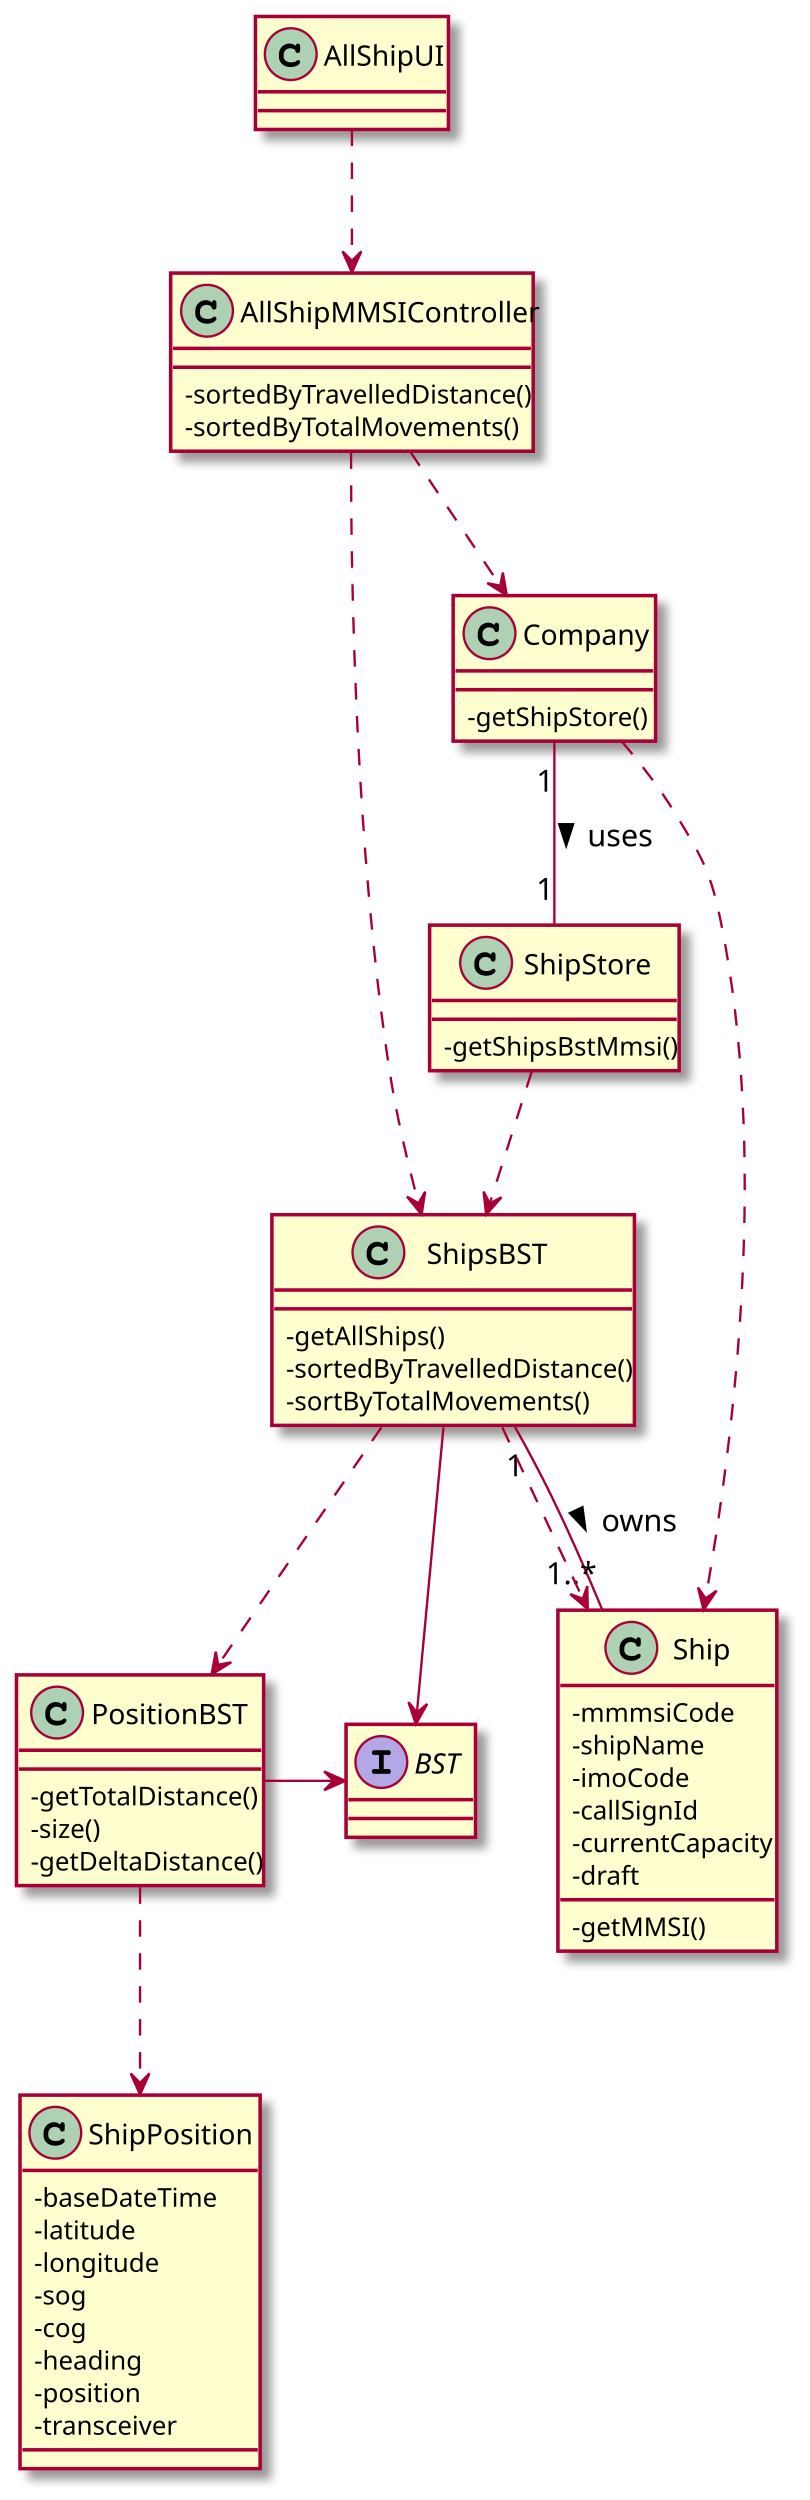
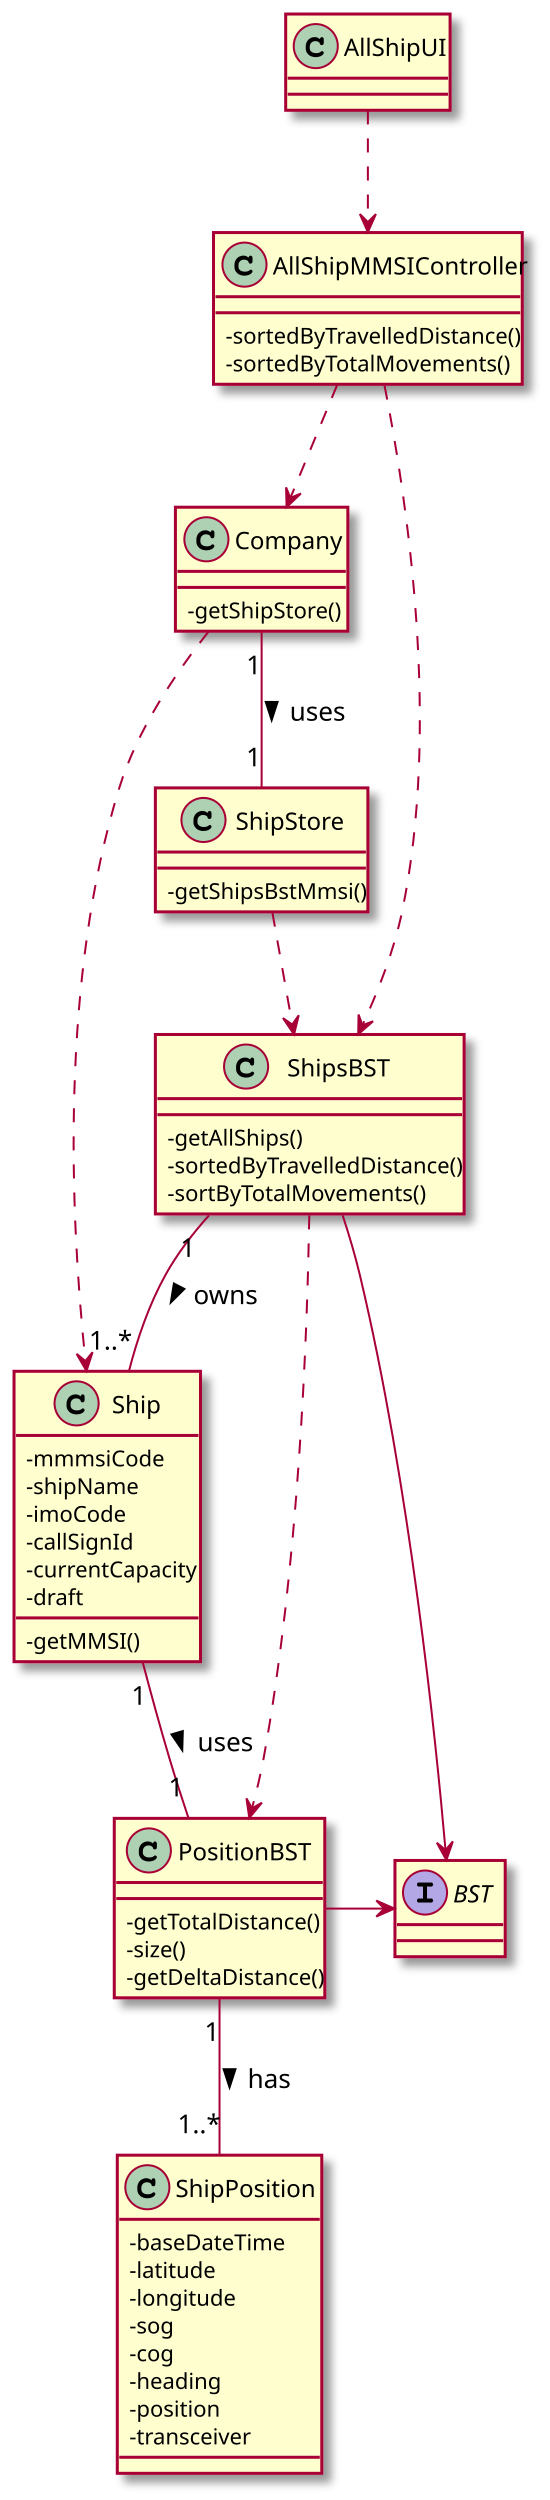
- <svg xmlns="http://www.w3.org/2000/svg" contentScriptType="application/ecmascript" contentStyleType="text/css" height="1062px" preserveAspectRatio="none" style="width:344px;height:1062px;background:#FFFFFF;" version="1.1" viewBox="0 0 344 1062" width="344px" zoomAndPan="magnify">
+ <svg xmlns="http://www.w3.org/2000/svg" contentScriptType="application/ecmascript" contentStyleType="text/css" height="1247px" preserveAspectRatio="none" style="width:274px;height:1247px;background:#FFFFFF;" version="1.1" viewBox="0 0 274 1247" width="274px" zoomAndPan="magnify">
  <defs>
-     <filter height="300%" id="f1pqbuvzy0k58c" width="300%" x="-1" y="-1">
+     <filter height="300%" id="fwmrggtgxy0h8" width="300%" x="-1" y="-1">
      <feGaussianBlur result="blurOut" stdDeviation="2.0" />
      <feColorMatrix in="blurOut" result="blurOut2" type="matrix" values="0 0 0 0 0 0 0 0 0 0 0 0 0 0 0 0 0 0 .4 0" />
      <feOffset dx="4.0" dy="4.0" in="blurOut2" result="blurOut3" />
      <feBlend in="SourceGraphic" in2="blurOut3" mode="normal" />
    </filter>
  </defs>
  <g>
-     <rect codeLine="5" fill="#FEFECE" filter="url(#f1pqbuvzy0k58c)" height="144.852" id="Ship" style="stroke:#A80036;stroke-width:1.5;" width="93" x="237" y="684" />
-     <ellipse cx="268.2" cy="700" fill="#ADD1B2" rx="11" ry="11" style="stroke:#A80036;stroke-width:1.0;" />
-     <path d="M270.2,696.5 Q270.403,696 270.637,695.75 Q270.872,695.5 271.137,695.5 Q271.606,695.5 271.903,695.781 Q272.2,696.062 272.2,696.719 L272.2,698.281 Q272.2,698.938 271.919,699.219 Q271.637,699.5 271.2,699.5 Q270.809,699.5 270.559,699.328 Q270.309,699.156 270.2,698.703 Q270.153,698.391 269.981,698.219 Q269.669,697.891 269.106,697.703 Q268.544,697.5 267.981,697.5 Q267.278,697.5 266.684,697.781 Q266.106,698.062 265.653,698.688 Q265.2,699.312 265.2,700.172 L265.2,701.094 Q265.2,702.125 266.044,702.812 Q266.887,703.5 268.387,703.5 Q269.278,703.5 269.903,703.297 Q270.262,703.188 270.669,702.828 Q270.934,702.625 271.075,702.562 Q271.216,702.5 271.387,702.5 Q271.716,702.5 271.95,702.766 Q272.2,703.016 272.2,703.375 Q272.2,703.719 271.856,704.125 Q271.356,704.719 270.559,705.047 Q269.512,705.5 268.231,705.5 Q266.731,705.5 265.528,704.906 Q264.559,704.438 263.872,703.422 Q263.2,702.406 263.2,701.203 L263.2,700.109 Q263.2,698.859 263.794,697.766 Q264.403,696.672 265.45,696.094 Q266.512,695.5 267.7,695.5 Q268.419,695.5 269.044,695.75 Q269.669,696 270.2,696.5 Z " fill="#000000" />
-     <text fill="#000000" font-family="sans-serif" font-size="12" lengthAdjust="spacing" textLength="25" x="285.8" y="704.91">Ship</text>
-     <line style="stroke:#A80036;stroke-width:1.5;" x1="238" x2="329" y1="716" y2="716" />
-     <text fill="#000000" font-family="sans-serif" font-size="11" lengthAdjust="spacing" textLength="61" x="243" y="731.419">-mmmsiCode</text>
-     <text fill="#000000" font-family="sans-serif" font-size="11" lengthAdjust="spacing" textLength="51" x="243" y="745.255">-shipName</text>
-     <text fill="#000000" font-family="sans-serif" font-size="11" lengthAdjust="spacing" textLength="45" x="243" y="759.091">-imoCode</text>
-     <text fill="#000000" font-family="sans-serif" font-size="11" lengthAdjust="spacing" textLength="49" x="243" y="772.927">-callSignId</text>
-     <text fill="#000000" font-family="sans-serif" font-size="11" lengthAdjust="spacing" textLength="81" x="243" y="786.763">-currentCapacity</text>
-     <text fill="#000000" font-family="sans-serif" font-size="11" lengthAdjust="spacing" textLength="27" x="243" y="800.599">-draft</text>
-     <line style="stroke:#A80036;stroke-width:1.5;" x1="238" x2="329" y1="807.016" y2="807.016" />
-     <text fill="#000000" font-family="sans-serif" font-size="11" lengthAdjust="spacing" textLength="52" x="243" y="822.435">-getMMSI()</text>
-     <rect codeLine="16" fill="#FEFECE" filter="url(#f1pqbuvzy0k58c)" height="158.688" id="ShipPosition" style="stroke:#A80036;stroke-width:1.5;" width="102" x="8.5" y="890" />
-     <ellipse cx="23.5" cy="906" fill="#ADD1B2" rx="11" ry="11" style="stroke:#A80036;stroke-width:1.0;" />
-     <path d="M25.5,902.5 Q25.703,902 25.938,901.75 Q26.172,901.5 26.438,901.5 Q26.906,901.5 27.203,901.781 Q27.5,902.062 27.5,902.719 L27.5,904.281 Q27.5,904.938 27.219,905.219 Q26.938,905.5 26.5,905.5 Q26.109,905.5 25.859,905.328 Q25.609,905.156 25.5,904.703 Q25.453,904.391 25.281,904.219 Q24.969,903.891 24.406,903.703 Q23.844,903.5 23.281,903.5 Q22.578,903.5 21.984,903.781 Q21.406,904.062 20.953,904.688 Q20.5,905.312 20.5,906.172 L20.5,907.094 Q20.5,908.125 21.344,908.812 Q22.188,909.5 23.688,909.5 Q24.578,909.5 25.203,909.297 Q25.562,909.188 25.969,908.828 Q26.234,908.625 26.375,908.562 Q26.516,908.5 26.688,908.5 Q27.016,908.5 27.25,908.766 Q27.5,909.016 27.5,909.375 Q27.5,909.719 27.156,910.125 Q26.656,910.719 25.859,911.047 Q24.812,911.5 23.531,911.5 Q22.031,911.5 20.828,910.906 Q19.859,910.438 19.172,909.422 Q18.5,908.406 18.5,907.203 L18.5,906.109 Q18.5,904.859 19.094,903.766 Q19.703,902.672 20.75,902.094 Q21.812,901.5 23,901.5 Q23.719,901.5 24.344,901.75 Q24.969,902 25.5,902.5 Z " fill="#000000" />
-     <text fill="#000000" font-family="sans-serif" font-size="12" lengthAdjust="spacing" textLength="70" x="37.5" y="910.91">ShipPosition</text>
-     <line style="stroke:#A80036;stroke-width:1.5;" x1="9.5" x2="109.5" y1="922" y2="922" />
-     <text fill="#000000" font-family="sans-serif" font-size="11" lengthAdjust="spacing" textLength="72" x="14.5" y="937.419">-baseDateTime</text>
-     <text fill="#000000" font-family="sans-serif" font-size="11" lengthAdjust="spacing" textLength="38" x="14.5" y="951.255">-latitude</text>
-     <text fill="#000000" font-family="sans-serif" font-size="11" lengthAdjust="spacing" textLength="47" x="14.5" y="965.091">-longitude</text>
-     <text fill="#000000" font-family="sans-serif" font-size="11" lengthAdjust="spacing" textLength="22" x="14.5" y="978.927">-sog</text>
-     <text fill="#000000" font-family="sans-serif" font-size="11" lengthAdjust="spacing" textLength="22" x="14.5" y="992.763">-cog</text>
-     <text fill="#000000" font-family="sans-serif" font-size="11" lengthAdjust="spacing" textLength="42" x="14.5" y="1006.599">-heading</text>
-     <text fill="#000000" font-family="sans-serif" font-size="11" lengthAdjust="spacing" textLength="41" x="14.5" y="1020.435">-position</text>
-     <text fill="#000000" font-family="sans-serif" font-size="11" lengthAdjust="spacing" textLength="59" x="14.5" y="1034.271">-transceiver</text>
-     <line style="stroke:#A80036;stroke-width:1.5;" x1="9.5" x2="109.5" y1="1040.688" y2="1040.688" />
-     <rect codeLine="27" fill="#FEFECE" filter="url(#f1pqbuvzy0k58c)" height="61.836" id="ShipStore" style="stroke:#A80036;stroke-width:1.5;" width="106" x="182.5" y="393" />
-     <ellipse cx="206.5" cy="409" fill="#ADD1B2" rx="11" ry="11" style="stroke:#A80036;stroke-width:1.0;" />
-     <path d="M208.5,405.5 Q208.703,405 208.938,404.75 Q209.172,404.5 209.438,404.5 Q209.906,404.5 210.203,404.781 Q210.5,405.062 210.5,405.719 L210.5,407.281 Q210.5,407.938 210.219,408.219 Q209.938,408.5 209.5,408.5 Q209.109,408.5 208.859,408.328 Q208.609,408.156 208.5,407.703 Q208.453,407.391 208.281,407.219 Q207.969,406.891 207.406,406.703 Q206.844,406.5 206.281,406.5 Q205.578,406.5 204.984,406.781 Q204.406,407.062 203.953,407.688 Q203.5,408.312 203.5,409.172 L203.5,410.094 Q203.5,411.125 204.344,411.812 Q205.188,412.5 206.688,412.5 Q207.578,412.5 208.203,412.297 Q208.562,412.188 208.969,411.828 Q209.234,411.625 209.375,411.562 Q209.516,411.5 209.688,411.5 Q210.016,411.5 210.25,411.766 Q210.5,412.016 210.5,412.375 Q210.5,412.719 210.156,413.125 Q209.656,413.719 208.859,414.047 Q207.812,414.5 206.531,414.5 Q205.031,414.5 203.828,413.906 Q202.859,413.438 202.172,412.422 Q201.5,411.406 201.5,410.203 L201.5,409.109 Q201.5,407.859 202.094,406.766 Q202.703,405.672 203.75,405.094 Q204.812,404.5 206,404.5 Q206.719,404.5 207.344,404.75 Q207.969,405 208.5,405.5 Z " fill="#000000" />
-     <text fill="#000000" font-family="sans-serif" font-size="12" lengthAdjust="spacing" textLength="54" x="222.5" y="413.91">ShipStore</text>
-     <line style="stroke:#A80036;stroke-width:1.5;" x1="183.5" x2="287.5" y1="425" y2="425" />
-     <line style="stroke:#A80036;stroke-width:1.5;" x1="183.5" x2="287.5" y1="433" y2="433" />
-     <text fill="#000000" font-family="sans-serif" font-size="11" lengthAdjust="spacing" textLength="94" x="188.5" y="448.419">-getShipsBstMmsi()</text>
-     <rect codeLine="32" fill="#FEFECE" filter="url(#f1pqbuvzy0k58c)" height="48" id="AllShipUI" style="stroke:#A80036;stroke-width:1.5;" width="82" x="108.5" y="7" />
-     <ellipse cx="123.5" cy="23" fill="#ADD1B2" rx="11" ry="11" style="stroke:#A80036;stroke-width:1.0;" />
-     <path d="M125.5,19.5 Q125.703,19 125.938,18.75 Q126.172,18.5 126.438,18.5 Q126.906,18.5 127.203,18.781 Q127.5,19.062 127.5,19.719 L127.5,21.281 Q127.5,21.938 127.219,22.219 Q126.938,22.5 126.5,22.5 Q126.109,22.5 125.859,22.328 Q125.609,22.156 125.5,21.703 Q125.453,21.391 125.281,21.219 Q124.969,20.891 124.406,20.703 Q123.844,20.5 123.281,20.5 Q122.578,20.5 121.984,20.781 Q121.406,21.062 120.953,21.688 Q120.5,22.312 120.5,23.172 L120.5,24.094 Q120.5,25.125 121.344,25.812 Q122.188,26.5 123.688,26.5 Q124.578,26.5 125.203,26.297 Q125.562,26.188 125.969,25.828 Q126.234,25.625 126.375,25.562 Q126.516,25.5 126.688,25.5 Q127.016,25.5 127.25,25.766 Q127.5,26.016 127.5,26.375 Q127.5,26.719 127.156,27.125 Q126.656,27.719 125.859,28.047 Q124.812,28.5 123.531,28.5 Q122.031,28.5 120.828,27.906 Q119.859,27.438 119.172,26.422 Q118.5,25.406 118.5,24.203 L118.5,23.109 Q118.5,21.859 119.094,20.766 Q119.703,19.672 120.75,19.094 Q121.812,18.5 123,18.5 Q123.719,18.5 124.344,18.75 Q124.969,19 125.5,19.5 Z " fill="#000000" />
-     <text fill="#000000" font-family="sans-serif" font-size="12" lengthAdjust="spacing" textLength="50" x="137.5" y="27.91">AllShipUI</text>
-     <line style="stroke:#A80036;stroke-width:1.5;" x1="109.5" x2="189.5" y1="39" y2="39" />
-     <line style="stroke:#A80036;stroke-width:1.5;" x1="109.5" x2="189.5" y1="47" y2="47" />
-     <rect codeLine="34" fill="#FEFECE" filter="url(#f1pqbuvzy0k58c)" height="75.672" id="AllShipMMSIController" style="stroke:#A80036;stroke-width:1.5;" width="154" x="72.5" y="116" />
-     <ellipse cx="87.95" cy="132" fill="#ADD1B2" rx="11" ry="11" style="stroke:#A80036;stroke-width:1.0;" />
-     <path d="M89.95,128.5 Q90.153,128 90.388,127.75 Q90.622,127.5 90.888,127.5 Q91.356,127.5 91.653,127.781 Q91.95,128.062 91.95,128.719 L91.95,130.281 Q91.95,130.938 91.669,131.219 Q91.388,131.5 90.95,131.5 Q90.559,131.5 90.309,131.328 Q90.059,131.156 89.95,130.703 Q89.903,130.391 89.731,130.219 Q89.419,129.891 88.856,129.703 Q88.294,129.5 87.731,129.5 Q87.028,129.5 86.434,129.781 Q85.856,130.062 85.403,130.688 Q84.95,131.312 84.95,132.172 L84.95,133.094 Q84.95,134.125 85.794,134.812 Q86.638,135.5 88.138,135.5 Q89.028,135.5 89.653,135.297 Q90.013,135.188 90.419,134.828 Q90.684,134.625 90.825,134.562 Q90.966,134.5 91.138,134.5 Q91.466,134.5 91.7,134.766 Q91.95,135.016 91.95,135.375 Q91.95,135.719 91.606,136.125 Q91.106,136.719 90.309,137.047 Q89.263,137.5 87.981,137.5 Q86.481,137.5 85.278,136.906 Q84.309,136.438 83.622,135.422 Q82.95,134.406 82.95,133.203 L82.95,132.109 Q82.95,130.859 83.544,129.766 Q84.153,128.672 85.2,128.094 Q86.263,127.5 87.45,127.5 Q88.169,127.5 88.794,127.75 Q89.419,128 89.95,128.5 Z " fill="#000000" />
-     <text fill="#000000" font-family="sans-serif" font-size="12" lengthAdjust="spacing" textLength="121" x="102.05" y="136.91">AllShipMMSIController</text>
-     <line style="stroke:#A80036;stroke-width:1.5;" x1="73.5" x2="225.5" y1="148" y2="148" />
-     <line style="stroke:#A80036;stroke-width:1.5;" x1="73.5" x2="225.5" y1="156" y2="156" />
-     <text fill="#000000" font-family="sans-serif" font-size="11" lengthAdjust="spacing" textLength="142" x="78.5" y="171.419">-sortedByTravelledDistance()</text>
-     <text fill="#000000" font-family="sans-serif" font-size="11" lengthAdjust="spacing" textLength="134" x="78.5" y="185.255">-sortedByTotalMovements()</text>
-     <rect codeLine="39" fill="#FEFECE" filter="url(#f1pqbuvzy0k58c)" height="89.508" id="ShipsBST" style="stroke:#A80036;stroke-width:1.5;" width="154" x="115.5" y="516" />
-     <ellipse cx="160.75" cy="532" fill="#ADD1B2" rx="11" ry="11" style="stroke:#A80036;stroke-width:1.0;" />
-     <path d="M162.75,528.5 Q162.953,528 163.188,527.75 Q163.422,527.5 163.688,527.5 Q164.156,527.5 164.453,527.781 Q164.75,528.062 164.75,528.719 L164.75,530.281 Q164.75,530.938 164.469,531.219 Q164.188,531.5 163.75,531.5 Q163.359,531.5 163.109,531.328 Q162.859,531.156 162.75,530.703 Q162.703,530.391 162.531,530.219 Q162.219,529.891 161.656,529.703 Q161.094,529.5 160.531,529.5 Q159.828,529.5 159.234,529.781 Q158.656,530.062 158.203,530.688 Q157.75,531.312 157.75,532.172 L157.75,533.094 Q157.75,534.125 158.594,534.812 Q159.438,535.5 160.938,535.5 Q161.828,535.5 162.453,535.297 Q162.812,535.188 163.219,534.828 Q163.484,534.625 163.625,534.562 Q163.766,534.5 163.938,534.5 Q164.266,534.5 164.5,534.766 Q164.75,535.016 164.75,535.375 Q164.75,535.719 164.406,536.125 Q163.906,536.719 163.109,537.047 Q162.062,537.5 160.781,537.5 Q159.281,537.5 158.078,536.906 Q157.109,536.438 156.422,535.422 Q155.75,534.406 155.75,533.203 L155.75,532.109 Q155.75,530.859 156.344,529.766 Q156.953,528.672 158,528.094 Q159.062,527.5 160.25,527.5 Q160.969,527.5 161.594,527.75 Q162.219,528 162.75,528.5 Z " fill="#000000" />
-     <text fill="#000000" font-family="sans-serif" font-size="12" lengthAdjust="spacing" textLength="55" x="181.25" y="536.91">ShipsBST</text>
-     <line style="stroke:#A80036;stroke-width:1.5;" x1="116.5" x2="268.5" y1="548" y2="548" />
-     <line style="stroke:#A80036;stroke-width:1.5;" x1="116.5" x2="268.5" y1="556" y2="556" />
-     <text fill="#000000" font-family="sans-serif" font-size="11" lengthAdjust="spacing" textLength="66" x="121.5" y="571.419">-getAllShips()</text>
-     <text fill="#000000" font-family="sans-serif" font-size="11" lengthAdjust="spacing" textLength="142" x="121.5" y="585.255">-sortedByTravelledDistance()</text>
-     <text fill="#000000" font-family="sans-serif" font-size="11" lengthAdjust="spacing" textLength="122" x="121.5" y="599.091">-sortByTotalMovements()</text>
-     <rect codeLine="45" fill="#FEFECE" filter="url(#f1pqbuvzy0k58c)" height="89.508" id="PositionBST" style="stroke:#A80036;stroke-width:1.5;" width="105" x="7" y="711.5" />
-     <ellipse cx="24.25" cy="727.5" fill="#ADD1B2" rx="11" ry="11" style="stroke:#A80036;stroke-width:1.0;" />
-     <path d="M26.25,724 Q26.453,723.5 26.688,723.25 Q26.922,723 27.188,723 Q27.656,723 27.953,723.281 Q28.25,723.562 28.25,724.219 L28.25,725.781 Q28.25,726.438 27.969,726.719 Q27.688,727 27.25,727 Q26.859,727 26.609,726.828 Q26.359,726.656 26.25,726.203 Q26.203,725.891 26.031,725.719 Q25.719,725.391 25.156,725.203 Q24.594,725 24.031,725 Q23.328,725 22.734,725.281 Q22.156,725.562 21.703,726.188 Q21.25,726.812 21.25,727.672 L21.25,728.594 Q21.25,729.625 22.094,730.312 Q22.938,731 24.438,731 Q25.328,731 25.953,730.797 Q26.312,730.688 26.719,730.328 Q26.984,730.125 27.125,730.062 Q27.266,730 27.438,730 Q27.766,730 28,730.266 Q28.25,730.516 28.25,730.875 Q28.25,731.219 27.906,731.625 Q27.406,732.219 26.609,732.547 Q25.562,733 24.281,733 Q22.781,733 21.578,732.406 Q20.609,731.938 19.922,730.922 Q19.25,729.906 19.25,728.703 L19.25,727.609 Q19.25,726.359 19.844,725.266 Q20.453,724.172 21.5,723.594 Q22.562,723 23.75,723 Q24.469,723 25.094,723.25 Q25.719,723.5 26.25,724 Z " fill="#000000" />
-     <text fill="#000000" font-family="sans-serif" font-size="12" lengthAdjust="spacing" textLength="68" x="38.75" y="732.41">PositionBST</text>
-     <line style="stroke:#A80036;stroke-width:1.5;" x1="8" x2="111" y1="743.5" y2="743.5" />
-     <line style="stroke:#A80036;stroke-width:1.5;" x1="8" x2="111" y1="751.5" y2="751.5" />
-     <text fill="#000000" font-family="sans-serif" font-size="11" lengthAdjust="spacing" textLength="92" x="13" y="766.919">-getTotalDistance()</text>
-     <text fill="#000000" font-family="sans-serif" font-size="11" lengthAdjust="spacing" textLength="32" x="13" y="780.755">-size()</text>
-     <text fill="#000000" font-family="sans-serif" font-size="11" lengthAdjust="spacing" textLength="93" x="13" y="794.591">-getDeltaDistance()</text>
-     <rect codeLine="50" fill="#FEFECE" filter="url(#f1pqbuvzy0k58c)" height="61.836" id="Company" style="stroke:#A80036;stroke-width:1.5;" width="86" x="192.5" y="253" />
-     <ellipse cx="207.95" cy="269" fill="#ADD1B2" rx="11" ry="11" style="stroke:#A80036;stroke-width:1.0;" />
-     <path d="M209.95,265.5 Q210.153,265 210.387,264.75 Q210.622,264.5 210.887,264.5 Q211.356,264.5 211.653,264.781 Q211.95,265.062 211.95,265.719 L211.95,267.281 Q211.95,267.938 211.669,268.219 Q211.387,268.5 210.95,268.5 Q210.559,268.5 210.309,268.328 Q210.059,268.156 209.95,267.703 Q209.903,267.391 209.731,267.219 Q209.419,266.891 208.856,266.703 Q208.294,266.5 207.731,266.5 Q207.028,266.5 206.434,266.781 Q205.856,267.062 205.403,267.688 Q204.95,268.312 204.95,269.172 L204.95,270.094 Q204.95,271.125 205.794,271.812 Q206.637,272.5 208.137,272.5 Q209.028,272.5 209.653,272.297 Q210.012,272.188 210.419,271.828 Q210.684,271.625 210.825,271.562 Q210.966,271.5 211.137,271.5 Q211.466,271.5 211.7,271.766 Q211.95,272.016 211.95,272.375 Q211.95,272.719 211.606,273.125 Q211.106,273.719 210.309,274.047 Q209.262,274.5 207.981,274.5 Q206.481,274.5 205.278,273.906 Q204.309,273.438 203.622,272.422 Q202.95,271.406 202.95,270.203 L202.95,269.109 Q202.95,267.859 203.544,266.766 Q204.153,265.672 205.2,265.094 Q206.262,264.5 207.45,264.5 Q208.169,264.5 208.794,264.75 Q209.419,265 209.95,265.5 Z " fill="#000000" />
-     <text fill="#000000" font-family="sans-serif" font-size="12" lengthAdjust="spacing" textLength="53" x="222.05" y="273.91">Company</text>
-     <line style="stroke:#A80036;stroke-width:1.5;" x1="193.5" x2="277.5" y1="285" y2="285" />
-     <line style="stroke:#A80036;stroke-width:1.5;" x1="193.5" x2="277.5" y1="293" y2="293" />
-     <text fill="#000000" font-family="sans-serif" font-size="11" lengthAdjust="spacing" textLength="74" x="198.5" y="308.419">-getShipStore()</text>
-     <rect codeLine="54" fill="#FEFECE" filter="url(#f1pqbuvzy0k58c)" height="48" id="BST" style="stroke:#A80036;stroke-width:1.5;" width="55" x="147" y="732.5" />
-     <ellipse cx="162" cy="748.5" fill="#B4A7E5" rx="11" ry="11" style="stroke:#A80036;stroke-width:1.0;" />
-     <path d="M163,745.5 L163,751.5 L165,751.5 L165.484,751.5 L166,752.125 L166,752.5 L166,752.875 L165.484,753.5 L165,753.5 L159,753.5 L158.516,753.5 L158,752.875 L158,752.5 L158,752.125 L158.516,751.5 L159,751.5 L161,751.5 L161,745.5 L159,745.5 L158.516,745.5 L158,744.875 L158,744.5 L158,744.125 L158.516,743.5 L159,743.5 L165,743.5 L165.484,743.5 L166,744.125 L166,744.5 L166,744.875 L165.484,745.5 L165,745.5 L163,745.5 Z " fill="#000000" />
-     <text fill="#000000" font-family="sans-serif" font-size="12" font-style="italic" lengthAdjust="spacing" textLength="23" x="176" y="753.41">BST</text>
-     <line style="stroke:#A80036;stroke-width:1.5;" x1="148" x2="201" y1="764.5" y2="764.5" />
-     <line style="stroke:#A80036;stroke-width:1.5;" x1="148" x2="201" y1="772.5" y2="772.5" />
-     <path codeLine="57" d="M235.5,315.28 C235.5,338.29 235.5,369.79 235.5,392.79 " fill="none" id="Company-ShipStore" style="stroke:#A80036;stroke-width:1.0;" />
-     <polygon fill="#000000" points="240.5,359.176,243.439,350.131,237.561,350.131,240.5,359.176" style="stroke:#000000;stroke-width:1.0;" />
-     <text fill="#000000" font-family="sans-serif" font-size="13" lengthAdjust="spacing" textLength="28" x="249.5" y="359.495">uses</text>
-     <text fill="#000000" font-family="sans-serif" font-size="13" lengthAdjust="spacing" textLength="7" x="227.833" y="336.312">1</text>
-     <text fill="#000000" font-family="sans-serif" font-size="13" lengthAdjust="spacing" textLength="7" x="227.778" y="382.251">1</text>
-     <path codeLine="58" d="M225.85,455.3 C220.64,471.64 214.09,492.22 208.17,510.79 " fill="none" id="ShipStore-to-ShipsBST" style="stroke:#A80036;stroke-width:1.0;stroke-dasharray:7.0,7.0;" />
-     <polygon fill="#A80036" points="206.52,515.97,213.055,508.602,208.032,511.204,205.43,506.182,206.52,515.97" style="stroke:#A80036;stroke-width:1.0;" />
-     <path codeLine="59" d="M218.75,606.12 C224.19,615.84 229.72,626.17 234.5,636 C241.9,651.22 249.2,667.86 255.82,683.76 " fill="none" id="ShipsBST-Ship" style="stroke:#A80036;stroke-width:1.0;" />
-     <polygon fill="#000000" points="248.654,649.688,247.409,640.259,242.105,642.792,248.654,649.688" style="stroke:#000000;stroke-width:1.0;" />
-     <text fill="#000000" font-family="sans-serif" font-size="13" lengthAdjust="spacing" textLength="30" x="255.5" y="650.495">owns</text>
-     <text fill="#000000" font-family="sans-serif" font-size="13" lengthAdjust="spacing" textLength="7" x="214.949" y="627.144">1</text>
-     <text fill="#000000" font-family="sans-serif" font-size="13" lengthAdjust="spacing" textLength="20" x="231.934" y="672.955">1..*</text>
-     <path codeLine="63" d="M213.38,606.39 C223.5,627.93 235.96,654.41 247.55,679.06 " fill="none" id="ShipsBST-to-Ship" style="stroke:#A80036;stroke-width:1.0;stroke-dasharray:7.0,7.0;" />
-     <polygon fill="#A80036" points="249.7,683.63,249.492,673.783,247.573,679.105,242.251,677.186,249.7,683.63" style="stroke:#A80036;stroke-width:1.0;" />
-     <path codeLine="60" d="M149.5,55.04 C149.5,70.71 149.5,91.91 149.5,110.58 " fill="none" id="AllShipUI-to-AllShipMMSIController" style="stroke:#A80036;stroke-width:1.0;stroke-dasharray:7.0,7.0;" />
-     <polygon fill="#A80036" points="149.5,115.77,153.5,106.77,149.5,110.77,145.5,106.77,149.5,115.77" style="stroke:#A80036;stroke-width:1.0;" />
-     <path codeLine="61" d="M149.12,192.19 C149.08,249.13 151.08,361.18 165.5,455 C168.35,473.54 173.07,493.55 177.77,511.08 " fill="none" id="AllShipMMSIController-to-ShipsBST" style="stroke:#A80036;stroke-width:1.0;stroke-dasharray:7.0,7.0;" />
-     <polygon fill="#A80036" points="179.1,515.96,180.596,506.225,177.787,511.135,172.877,508.327,179.1,515.96" style="stroke:#A80036;stroke-width:1.0;" />
-     <path codeLine="62" d="M174.37,192.02 C186.36,209.86 200.64,231.11 212.38,248.59 " fill="none" id="AllShipMMSIController-to-Company" style="stroke:#A80036;stroke-width:1.0;stroke-dasharray:7.0,7.0;" />
-     <polygon fill="#A80036" points="215.31,252.95,213.607,243.249,212.52,248.801,206.969,247.713,215.31,252.95" style="stroke:#A80036;stroke-width:1.0;" />
-     <path codeLine="64" d="M188.37,606.39 C184.92,643.52 180.09,695.37 177.14,727.12 " fill="none" id="ShipsBST-to-BST" style="stroke:#A80036;stroke-width:1.0;" />
-     <polygon fill="#A80036" points="176.65,732.42,181.482,723.838,177.122,727.442,173.518,723.083,176.65,732.42" style="stroke:#A80036;stroke-width:1.0;" />
-     <path codeLine="65" d="M161.99,606.39 C141.37,636.38 114.16,675.98 92.95,706.83 " fill="none" id="ShipsBST-to-PositionBST" style="stroke:#A80036;stroke-width:1.0;stroke-dasharray:7.0,7.0;" />
-     <polygon fill="#A80036" points="89.87,711.31,98.257,706.146,92.696,707.185,91.657,701.625,89.87,711.31" style="stroke:#A80036;stroke-width:1.0;" />
-     <path codeLine="66" d="M59.5,801.73 C59.5,825.74 59.5,856.22 59.5,884.53 " fill="none" id="PositionBST-to-ShipPosition" style="stroke:#A80036;stroke-width:1.0;stroke-dasharray:7.0,7.0;" />
-     <polygon fill="#A80036" points="59.5,889.79,63.5,880.79,59.5,884.79,55.5,880.79,59.5,889.79" style="stroke:#A80036;stroke-width:1.0;" />
-     <path codeLine="67" d="M112.06,756.5 C121.89,756.5 131.72,756.5 141.55,756.5 " fill="none" id="PositionBST-to-BST" style="stroke:#A80036;stroke-width:1.0;" />
-     <polygon fill="#A80036" points="146.69,756.5,137.69,752.5,141.69,756.5,137.69,760.5,146.69,756.5" style="stroke:#A80036;stroke-width:1.0;" />
-     <path codeLine="68" d="M264.18,315.04 C272.04,324.21 280.14,334.62 286.5,345 C298.57,364.71 301.97,370.34 306.5,393 C325.94,490.22 312.83,604.76 299.81,678.67 " fill="none" id="Company-to-Ship" style="stroke:#A80036;stroke-width:1.0;stroke-dasharray:7.0,7.0;" />
-     <polygon fill="#A80036" points="298.88,683.92,304.386,675.754,299.751,678.996,296.508,674.361,298.88,683.92" style="stroke:#A80036;stroke-width:1.0;" />
+     <rect codeLine="5" fill="#FEFECE" filter="url(#fwmrggtgxy0h8)" height="144.852" id="Ship" style="stroke:#A80036;stroke-width:1.5;" width="93" x="7" y="684" />
+     <ellipse cx="38.2" cy="700" fill="#ADD1B2" rx="11" ry="11" style="stroke:#A80036;stroke-width:1.0;" />
+     <path d="M40.2,696.5 Q40.403,696 40.638,695.75 Q40.872,695.5 41.138,695.5 Q41.606,695.5 41.903,695.781 Q42.2,696.062 42.2,696.719 L42.2,698.281 Q42.2,698.938 41.919,699.219 Q41.638,699.5 41.2,699.5 Q40.809,699.5 40.559,699.328 Q40.309,699.156 40.2,698.703 Q40.153,698.391 39.981,698.219 Q39.669,697.891 39.106,697.703 Q38.544,697.5 37.981,697.5 Q37.278,697.5 36.684,697.781 Q36.106,698.062 35.653,698.688 Q35.2,699.312 35.2,700.172 L35.2,701.094 Q35.2,702.125 36.044,702.812 Q36.888,703.5 38.388,703.5 Q39.278,703.5 39.903,703.297 Q40.263,703.188 40.669,702.828 Q40.934,702.625 41.075,702.562 Q41.216,702.5 41.388,702.5 Q41.716,702.5 41.95,702.766 Q42.2,703.016 42.2,703.375 Q42.2,703.719 41.856,704.125 Q41.356,704.719 40.559,705.047 Q39.513,705.5 38.231,705.5 Q36.731,705.5 35.528,704.906 Q34.559,704.438 33.872,703.422 Q33.2,702.406 33.2,701.203 L33.2,700.109 Q33.2,698.859 33.794,697.766 Q34.403,696.672 35.45,696.094 Q36.513,695.5 37.7,695.5 Q38.419,695.5 39.044,695.75 Q39.669,696 40.2,696.5 Z " fill="#000000" />
+     <text fill="#000000" font-family="sans-serif" font-size="12" lengthAdjust="spacing" textLength="25" x="55.8" y="704.91">Ship</text>
+     <line style="stroke:#A80036;stroke-width:1.5;" x1="8" x2="99" y1="716" y2="716" />
+     <text fill="#000000" font-family="sans-serif" font-size="11" lengthAdjust="spacing" textLength="61" x="13" y="731.419">-mmmsiCode</text>
+     <text fill="#000000" font-family="sans-serif" font-size="11" lengthAdjust="spacing" textLength="51" x="13" y="745.255">-shipName</text>
+     <text fill="#000000" font-family="sans-serif" font-size="11" lengthAdjust="spacing" textLength="45" x="13" y="759.091">-imoCode</text>
+     <text fill="#000000" font-family="sans-serif" font-size="11" lengthAdjust="spacing" textLength="49" x="13" y="772.927">-callSignId</text>
+     <text fill="#000000" font-family="sans-serif" font-size="11" lengthAdjust="spacing" textLength="81" x="13" y="786.763">-currentCapacity</text>
+     <text fill="#000000" font-family="sans-serif" font-size="11" lengthAdjust="spacing" textLength="27" x="13" y="800.599">-draft</text>
+     <line style="stroke:#A80036;stroke-width:1.5;" x1="8" x2="99" y1="807.016" y2="807.016" />
+     <text fill="#000000" font-family="sans-serif" font-size="11" lengthAdjust="spacing" textLength="52" x="13" y="822.435">-getMMSI()</text>
+     <rect codeLine="16" fill="#FEFECE" filter="url(#fwmrggtgxy0h8)" height="158.688" id="ShipPosition" style="stroke:#A80036;stroke-width:1.5;" width="102" x="58.5" y="1075" />
+     <ellipse cx="73.5" cy="1091" fill="#ADD1B2" rx="11" ry="11" style="stroke:#A80036;stroke-width:1.0;" />
+     <path d="M75.5,1087.5 Q75.703,1087 75.938,1086.75 Q76.172,1086.5 76.438,1086.5 Q76.906,1086.5 77.203,1086.781 Q77.5,1087.062 77.5,1087.719 L77.5,1089.281 Q77.5,1089.938 77.219,1090.219 Q76.938,1090.5 76.5,1090.5 Q76.109,1090.5 75.859,1090.328 Q75.609,1090.156 75.5,1089.703 Q75.453,1089.391 75.281,1089.219 Q74.969,1088.891 74.406,1088.703 Q73.844,1088.5 73.281,1088.5 Q72.578,1088.5 71.984,1088.781 Q71.406,1089.062 70.953,1089.688 Q70.5,1090.312 70.5,1091.172 L70.5,1092.094 Q70.5,1093.125 71.344,1093.812 Q72.188,1094.5 73.688,1094.5 Q74.578,1094.5 75.203,1094.297 Q75.562,1094.188 75.969,1093.828 Q76.234,1093.625 76.375,1093.562 Q76.516,1093.5 76.688,1093.5 Q77.016,1093.5 77.25,1093.766 Q77.5,1094.016 77.5,1094.375 Q77.5,1094.719 77.156,1095.125 Q76.656,1095.719 75.859,1096.047 Q74.812,1096.5 73.531,1096.5 Q72.031,1096.5 70.828,1095.906 Q69.859,1095.438 69.172,1094.422 Q68.5,1093.406 68.5,1092.203 L68.5,1091.109 Q68.5,1089.859 69.094,1088.766 Q69.703,1087.672 70.75,1087.094 Q71.812,1086.5 73,1086.5 Q73.719,1086.5 74.344,1086.75 Q74.969,1087 75.5,1087.5 Z " fill="#000000" />
+     <text fill="#000000" font-family="sans-serif" font-size="12" lengthAdjust="spacing" textLength="70" x="87.5" y="1095.91">ShipPosition</text>
+     <line style="stroke:#A80036;stroke-width:1.5;" x1="59.5" x2="159.5" y1="1107" y2="1107" />
+     <text fill="#000000" font-family="sans-serif" font-size="11" lengthAdjust="spacing" textLength="72" x="64.5" y="1122.419">-baseDateTime</text>
+     <text fill="#000000" font-family="sans-serif" font-size="11" lengthAdjust="spacing" textLength="38" x="64.5" y="1136.255">-latitude</text>
+     <text fill="#000000" font-family="sans-serif" font-size="11" lengthAdjust="spacing" textLength="47" x="64.5" y="1150.091">-longitude</text>
+     <text fill="#000000" font-family="sans-serif" font-size="11" lengthAdjust="spacing" textLength="22" x="64.5" y="1163.927">-sog</text>
+     <text fill="#000000" font-family="sans-serif" font-size="11" lengthAdjust="spacing" textLength="22" x="64.5" y="1177.763">-cog</text>
+     <text fill="#000000" font-family="sans-serif" font-size="11" lengthAdjust="spacing" textLength="42" x="64.5" y="1191.599">-heading</text>
+     <text fill="#000000" font-family="sans-serif" font-size="11" lengthAdjust="spacing" textLength="41" x="64.5" y="1205.435">-position</text>
+     <text fill="#000000" font-family="sans-serif" font-size="11" lengthAdjust="spacing" textLength="59" x="64.5" y="1219.271">-transceiver</text>
+     <line style="stroke:#A80036;stroke-width:1.5;" x1="59.5" x2="159.5" y1="1225.688" y2="1225.688" />
+     <rect codeLine="27" fill="#FEFECE" filter="url(#fwmrggtgxy0h8)" height="61.836" id="ShipStore" style="stroke:#A80036;stroke-width:1.5;" width="106" x="77.5" y="393" />
+     <ellipse cx="101.5" cy="409" fill="#ADD1B2" rx="11" ry="11" style="stroke:#A80036;stroke-width:1.0;" />
+     <path d="M103.5,405.5 Q103.703,405 103.938,404.75 Q104.172,404.5 104.438,404.5 Q104.906,404.5 105.203,404.781 Q105.5,405.062 105.5,405.719 L105.5,407.281 Q105.5,407.938 105.219,408.219 Q104.938,408.5 104.5,408.5 Q104.109,408.5 103.859,408.328 Q103.609,408.156 103.5,407.703 Q103.453,407.391 103.281,407.219 Q102.969,406.891 102.406,406.703 Q101.844,406.5 101.281,406.5 Q100.578,406.5 99.984,406.781 Q99.406,407.062 98.953,407.688 Q98.5,408.312 98.5,409.172 L98.5,410.094 Q98.5,411.125 99.344,411.812 Q100.188,412.5 101.688,412.5 Q102.578,412.5 103.203,412.297 Q103.562,412.188 103.969,411.828 Q104.234,411.625 104.375,411.562 Q104.516,411.5 104.688,411.5 Q105.016,411.5 105.25,411.766 Q105.5,412.016 105.5,412.375 Q105.5,412.719 105.156,413.125 Q104.656,413.719 103.859,414.047 Q102.812,414.5 101.531,414.5 Q100.031,414.5 98.828,413.906 Q97.859,413.438 97.172,412.422 Q96.5,411.406 96.5,410.203 L96.5,409.109 Q96.5,407.859 97.094,406.766 Q97.703,405.672 98.75,405.094 Q99.812,404.5 101,404.5 Q101.719,404.5 102.344,404.75 Q102.969,405 103.5,405.5 Z " fill="#000000" />
+     <text fill="#000000" font-family="sans-serif" font-size="12" lengthAdjust="spacing" textLength="54" x="117.5" y="413.91">ShipStore</text>
+     <line style="stroke:#A80036;stroke-width:1.5;" x1="78.5" x2="182.5" y1="425" y2="425" />
+     <line style="stroke:#A80036;stroke-width:1.5;" x1="78.5" x2="182.5" y1="433" y2="433" />
+     <text fill="#000000" font-family="sans-serif" font-size="11" lengthAdjust="spacing" textLength="94" x="83.5" y="448.419">-getShipsBstMmsi()</text>
+     <rect codeLine="32" fill="#FEFECE" filter="url(#fwmrggtgxy0h8)" height="48" id="AllShipUI" style="stroke:#A80036;stroke-width:1.5;" width="82" x="142.5" y="7" />
+     <ellipse cx="157.5" cy="23" fill="#ADD1B2" rx="11" ry="11" style="stroke:#A80036;stroke-width:1.0;" />
+     <path d="M159.5,19.5 Q159.703,19 159.938,18.75 Q160.172,18.5 160.438,18.5 Q160.906,18.5 161.203,18.781 Q161.5,19.062 161.5,19.719 L161.5,21.281 Q161.5,21.938 161.219,22.219 Q160.938,22.5 160.5,22.5 Q160.109,22.5 159.859,22.328 Q159.609,22.156 159.5,21.703 Q159.453,21.391 159.281,21.219 Q158.969,20.891 158.406,20.703 Q157.844,20.5 157.281,20.5 Q156.578,20.5 155.984,20.781 Q155.406,21.062 154.953,21.688 Q154.5,22.312 154.5,23.172 L154.5,24.094 Q154.5,25.125 155.344,25.812 Q156.188,26.5 157.688,26.5 Q158.578,26.5 159.203,26.297 Q159.562,26.188 159.969,25.828 Q160.234,25.625 160.375,25.562 Q160.516,25.5 160.688,25.5 Q161.016,25.5 161.25,25.766 Q161.5,26.016 161.5,26.375 Q161.5,26.719 161.156,27.125 Q160.656,27.719 159.859,28.047 Q158.812,28.5 157.531,28.5 Q156.031,28.5 154.828,27.906 Q153.859,27.438 153.172,26.422 Q152.5,25.406 152.5,24.203 L152.5,23.109 Q152.5,21.859 153.094,20.766 Q153.703,19.672 154.75,19.094 Q155.812,18.5 157,18.5 Q157.719,18.5 158.344,18.75 Q158.969,19 159.5,19.5 Z " fill="#000000" />
+     <text fill="#000000" font-family="sans-serif" font-size="12" lengthAdjust="spacing" textLength="50" x="171.5" y="27.91">AllShipUI</text>
+     <line style="stroke:#A80036;stroke-width:1.5;" x1="143.5" x2="223.5" y1="39" y2="39" />
+     <line style="stroke:#A80036;stroke-width:1.5;" x1="143.5" x2="223.5" y1="47" y2="47" />
+     <rect codeLine="34" fill="#FEFECE" filter="url(#fwmrggtgxy0h8)" height="75.672" id="AllShipMMSIController" style="stroke:#A80036;stroke-width:1.5;" width="154" x="106.5" y="116" />
+     <ellipse cx="121.95" cy="132" fill="#ADD1B2" rx="11" ry="11" style="stroke:#A80036;stroke-width:1.0;" />
+     <path d="M123.95,128.5 Q124.153,128 124.388,127.75 Q124.622,127.5 124.888,127.5 Q125.356,127.5 125.653,127.781 Q125.95,128.062 125.95,128.719 L125.95,130.281 Q125.95,130.938 125.669,131.219 Q125.388,131.5 124.95,131.5 Q124.559,131.5 124.309,131.328 Q124.059,131.156 123.95,130.703 Q123.903,130.391 123.731,130.219 Q123.419,129.891 122.856,129.703 Q122.294,129.5 121.731,129.5 Q121.028,129.5 120.434,129.781 Q119.856,130.062 119.403,130.688 Q118.95,131.312 118.95,132.172 L118.95,133.094 Q118.95,134.125 119.794,134.812 Q120.638,135.5 122.138,135.5 Q123.028,135.5 123.653,135.297 Q124.013,135.188 124.419,134.828 Q124.684,134.625 124.825,134.562 Q124.966,134.5 125.138,134.5 Q125.466,134.5 125.7,134.766 Q125.95,135.016 125.95,135.375 Q125.95,135.719 125.606,136.125 Q125.106,136.719 124.309,137.047 Q123.263,137.5 121.981,137.5 Q120.481,137.5 119.278,136.906 Q118.309,136.438 117.622,135.422 Q116.95,134.406 116.95,133.203 L116.95,132.109 Q116.95,130.859 117.544,129.766 Q118.153,128.672 119.2,128.094 Q120.263,127.5 121.45,127.5 Q122.169,127.5 122.794,127.75 Q123.419,128 123.95,128.5 Z " fill="#000000" />
+     <text fill="#000000" font-family="sans-serif" font-size="12" lengthAdjust="spacing" textLength="121" x="136.05" y="136.91">AllShipMMSIController</text>
+     <line style="stroke:#A80036;stroke-width:1.5;" x1="107.5" x2="259.5" y1="148" y2="148" />
+     <line style="stroke:#A80036;stroke-width:1.5;" x1="107.5" x2="259.5" y1="156" y2="156" />
+     <text fill="#000000" font-family="sans-serif" font-size="11" lengthAdjust="spacing" textLength="142" x="112.5" y="171.419">-sortedByTravelledDistance()</text>
+     <text fill="#000000" font-family="sans-serif" font-size="11" lengthAdjust="spacing" textLength="134" x="112.5" y="185.255">-sortedByTotalMovements()</text>
+     <rect codeLine="39" fill="#FEFECE" filter="url(#fwmrggtgxy0h8)" height="89.508" id="ShipsBST" style="stroke:#A80036;stroke-width:1.5;" width="154" x="77.5" y="516" />
+     <ellipse cx="122.75" cy="532" fill="#ADD1B2" rx="11" ry="11" style="stroke:#A80036;stroke-width:1.0;" />
+     <path d="M124.75,528.5 Q124.953,528 125.188,527.75 Q125.422,527.5 125.688,527.5 Q126.156,527.5 126.453,527.781 Q126.75,528.062 126.75,528.719 L126.75,530.281 Q126.75,530.938 126.469,531.219 Q126.188,531.5 125.75,531.5 Q125.359,531.5 125.109,531.328 Q124.859,531.156 124.75,530.703 Q124.703,530.391 124.531,530.219 Q124.219,529.891 123.656,529.703 Q123.094,529.5 122.531,529.5 Q121.828,529.5 121.234,529.781 Q120.656,530.062 120.203,530.688 Q119.75,531.312 119.75,532.172 L119.75,533.094 Q119.75,534.125 120.594,534.812 Q121.438,535.5 122.938,535.5 Q123.828,535.5 124.453,535.297 Q124.812,535.188 125.219,534.828 Q125.484,534.625 125.625,534.562 Q125.766,534.5 125.938,534.5 Q126.266,534.5 126.5,534.766 Q126.75,535.016 126.75,535.375 Q126.75,535.719 126.406,536.125 Q125.906,536.719 125.109,537.047 Q124.062,537.5 122.781,537.5 Q121.281,537.5 120.078,536.906 Q119.109,536.438 118.422,535.422 Q117.75,534.406 117.75,533.203 L117.75,532.109 Q117.75,530.859 118.344,529.766 Q118.953,528.672 120,528.094 Q121.062,527.5 122.25,527.5 Q122.969,527.5 123.594,527.75 Q124.219,528 124.75,528.5 Z " fill="#000000" />
+     <text fill="#000000" font-family="sans-serif" font-size="12" lengthAdjust="spacing" textLength="55" x="143.25" y="536.91">ShipsBST</text>
+     <line style="stroke:#A80036;stroke-width:1.5;" x1="78.5" x2="230.5" y1="548" y2="548" />
+     <line style="stroke:#A80036;stroke-width:1.5;" x1="78.5" x2="230.5" y1="556" y2="556" />
+     <text fill="#000000" font-family="sans-serif" font-size="11" lengthAdjust="spacing" textLength="66" x="83.5" y="571.419">-getAllShips()</text>
+     <text fill="#000000" font-family="sans-serif" font-size="11" lengthAdjust="spacing" textLength="142" x="83.5" y="585.255">-sortedByTravelledDistance()</text>
+     <text fill="#000000" font-family="sans-serif" font-size="11" lengthAdjust="spacing" textLength="122" x="83.5" y="599.091">-sortByTotalMovements()</text>
+     <rect codeLine="45" fill="#FEFECE" filter="url(#fwmrggtgxy0h8)" height="89.508" id="PositionBST" style="stroke:#A80036;stroke-width:1.5;" width="105" x="57" y="907" />
+     <ellipse cx="74.25" cy="923" fill="#ADD1B2" rx="11" ry="11" style="stroke:#A80036;stroke-width:1.0;" />
+     <path d="M76.25,919.5 Q76.453,919 76.688,918.75 Q76.922,918.5 77.188,918.5 Q77.656,918.5 77.953,918.781 Q78.25,919.062 78.25,919.719 L78.25,921.281 Q78.25,921.938 77.969,922.219 Q77.688,922.5 77.25,922.5 Q76.859,922.5 76.609,922.328 Q76.359,922.156 76.25,921.703 Q76.203,921.391 76.031,921.219 Q75.719,920.891 75.156,920.703 Q74.594,920.5 74.031,920.5 Q73.328,920.5 72.734,920.781 Q72.156,921.062 71.703,921.688 Q71.25,922.312 71.25,923.172 L71.25,924.094 Q71.25,925.125 72.094,925.812 Q72.938,926.5 74.438,926.5 Q75.328,926.5 75.953,926.297 Q76.312,926.188 76.719,925.828 Q76.984,925.625 77.125,925.562 Q77.266,925.5 77.438,925.5 Q77.766,925.5 78,925.766 Q78.25,926.016 78.25,926.375 Q78.25,926.719 77.906,927.125 Q77.406,927.719 76.609,928.047 Q75.562,928.5 74.281,928.5 Q72.781,928.5 71.578,927.906 Q70.609,927.438 69.922,926.422 Q69.25,925.406 69.25,924.203 L69.25,923.109 Q69.25,921.859 69.844,920.766 Q70.453,919.672 71.5,919.094 Q72.562,918.5 73.75,918.5 Q74.469,918.5 75.094,918.75 Q75.719,919 76.25,919.5 Z " fill="#000000" />
+     <text fill="#000000" font-family="sans-serif" font-size="12" lengthAdjust="spacing" textLength="68" x="88.75" y="927.91">PositionBST</text>
+     <line style="stroke:#A80036;stroke-width:1.5;" x1="58" x2="161" y1="939" y2="939" />
+     <line style="stroke:#A80036;stroke-width:1.5;" x1="58" x2="161" y1="947" y2="947" />
+     <text fill="#000000" font-family="sans-serif" font-size="11" lengthAdjust="spacing" textLength="92" x="63" y="962.419">-getTotalDistance()</text>
+     <text fill="#000000" font-family="sans-serif" font-size="11" lengthAdjust="spacing" textLength="32" x="63" y="976.255">-size()</text>
+     <text fill="#000000" font-family="sans-serif" font-size="11" lengthAdjust="spacing" textLength="93" x="63" y="990.091">-getDeltaDistance()</text>
+     <rect codeLine="50" fill="#FEFECE" filter="url(#fwmrggtgxy0h8)" height="61.836" id="Company" style="stroke:#A80036;stroke-width:1.5;" width="86" x="87.5" y="253" />
+     <ellipse cx="102.95" cy="269" fill="#ADD1B2" rx="11" ry="11" style="stroke:#A80036;stroke-width:1.0;" />
+     <path d="M104.95,265.5 Q105.153,265 105.388,264.75 Q105.622,264.5 105.888,264.5 Q106.356,264.5 106.653,264.781 Q106.95,265.062 106.95,265.719 L106.95,267.281 Q106.95,267.938 106.669,268.219 Q106.388,268.5 105.95,268.5 Q105.559,268.5 105.309,268.328 Q105.059,268.156 104.95,267.703 Q104.903,267.391 104.731,267.219 Q104.419,266.891 103.856,266.703 Q103.294,266.5 102.731,266.5 Q102.028,266.5 101.434,266.781 Q100.856,267.062 100.403,267.688 Q99.95,268.312 99.95,269.172 L99.95,270.094 Q99.95,271.125 100.794,271.812 Q101.638,272.5 103.138,272.5 Q104.028,272.5 104.653,272.297 Q105.013,272.188 105.419,271.828 Q105.684,271.625 105.825,271.562 Q105.966,271.5 106.138,271.5 Q106.466,271.5 106.7,271.766 Q106.95,272.016 106.95,272.375 Q106.95,272.719 106.606,273.125 Q106.106,273.719 105.309,274.047 Q104.263,274.5 102.981,274.5 Q101.481,274.5 100.278,273.906 Q99.309,273.438 98.622,272.422 Q97.95,271.406 97.95,270.203 L97.95,269.109 Q97.95,267.859 98.544,266.766 Q99.153,265.672 100.2,265.094 Q101.263,264.5 102.45,264.5 Q103.169,264.5 103.794,264.75 Q104.419,265 104.95,265.5 Z " fill="#000000" />
+     <text fill="#000000" font-family="sans-serif" font-size="12" lengthAdjust="spacing" textLength="53" x="117.05" y="273.91">Company</text>
+     <line style="stroke:#A80036;stroke-width:1.5;" x1="88.5" x2="172.5" y1="285" y2="285" />
+     <line style="stroke:#A80036;stroke-width:1.5;" x1="88.5" x2="172.5" y1="293" y2="293" />
+     <text fill="#000000" font-family="sans-serif" font-size="11" lengthAdjust="spacing" textLength="74" x="93.5" y="308.419">-getShipStore()</text>
+     <rect codeLine="54" fill="#FEFECE" filter="url(#fwmrggtgxy0h8)" height="48" id="BST" style="stroke:#A80036;stroke-width:1.5;" width="55" x="197" y="928" />
+     <ellipse cx="212" cy="944" fill="#B4A7E5" rx="11" ry="11" style="stroke:#A80036;stroke-width:1.0;" />
+     <path d="M213,941 L213,947 L215,947 L215.484,947 L216,947.625 L216,948 L216,948.375 L215.484,949 L215,949 L209,949 L208.516,949 L208,948.375 L208,948 L208,947.625 L208.516,947 L209,947 L211,947 L211,941 L209,941 L208.516,941 L208,940.375 L208,940 L208,939.625 L208.516,939 L209,939 L215,939 L215.484,939 L216,939.625 L216,940 L216,940.375 L215.484,941 L215,941 L213,941 Z " fill="#000000" />
+     <text fill="#000000" font-family="sans-serif" font-size="12" font-style="italic" lengthAdjust="spacing" textLength="23" x="226" y="948.91">BST</text>
+     <line style="stroke:#A80036;stroke-width:1.5;" x1="198" x2="251" y1="960" y2="960" />
+     <line style="stroke:#A80036;stroke-width:1.5;" x1="198" x2="251" y1="968" y2="968" />
+     <path codeLine="57" d="M130.5,315.28 C130.5,338.29 130.5,369.79 130.5,392.79 " fill="none" id="Company-ShipStore" style="stroke:#A80036;stroke-width:1.0;" />
+     <polygon fill="#000000" points="135.5,359.176,138.439,350.131,132.561,350.131,135.5,359.176" style="stroke:#000000;stroke-width:1.0;" />
+     <text fill="#000000" font-family="sans-serif" font-size="13" lengthAdjust="spacing" textLength="28" x="144.5" y="359.495">uses</text>
+     <text fill="#000000" font-family="sans-serif" font-size="13" lengthAdjust="spacing" textLength="7" x="122.833" y="336.312">1</text>
+     <text fill="#000000" font-family="sans-serif" font-size="13" lengthAdjust="spacing" textLength="7" x="122.778" y="382.251">1</text>
+     <path codeLine="58" d="M135.89,455.3 C138.79,471.64 142.45,492.22 145.75,510.79 " fill="none" id="ShipStore-to-ShipsBST" style="stroke:#A80036;stroke-width:1.0;stroke-dasharray:7.0,7.0;" />
+     <polygon fill="#A80036" points="146.67,515.97,149.015,506.404,145.786,511.049,141.141,507.819,146.67,515.97" style="stroke:#A80036;stroke-width:1.0;" />
+     <path codeLine="59" d="M104.21,606.26 C96.01,615.41 88.31,625.49 82.5,636 C74.39,650.67 68.53,667.58 64.3,683.97 " fill="none" id="ShipsBST-Ship" style="stroke:#A80036;stroke-width:1.0;" />
+     <polygon fill="#000000" points="85.216,649.624,91.962,642.92,86.734,640.235,85.216,649.624" style="stroke:#000000;stroke-width:1.0;" />
+     <text fill="#000000" font-family="sans-serif" font-size="13" lengthAdjust="spacing" textLength="30" x="96.5" y="650.495">owns</text>
+     <text fill="#000000" font-family="sans-serif" font-size="13" lengthAdjust="spacing" textLength="7" x="89.982" y="626.969">1</text>
+     <text fill="#000000" font-family="sans-serif" font-size="13" lengthAdjust="spacing" textLength="20" x="44.383" y="673.186">1..*</text>
+     <path codeLine="60" d="M183.5,55.04 C183.5,70.71 183.5,91.91 183.5,110.58 " fill="none" id="AllShipUI-to-AllShipMMSIController" style="stroke:#A80036;stroke-width:1.0;stroke-dasharray:7.0,7.0;" />
+     <polygon fill="#A80036" points="183.5,115.77,187.5,106.77,183.5,110.77,179.5,106.77,183.5,115.77" style="stroke:#A80036;stroke-width:1.0;" />
+     <path codeLine="61" d="M191.82,192.42 C203.16,249.65 219.96,362.07 200.5,455 C196.51,474.05 188.85,493.87 180.92,511.09 " fill="none" id="AllShipMMSIController-to-ShipsBST" style="stroke:#A80036;stroke-width:1.0;stroke-dasharray:7.0,7.0;" />
+     <polygon fill="#A80036" points="178.67,515.88,186.102,509.417,180.785,511.349,178.853,506.033,178.67,515.88" style="stroke:#A80036;stroke-width:1.0;" />
+     <path codeLine="62" d="M168.17,192.02 C160.85,209.71 152.13,230.75 144.93,248.14 " fill="none" id="AllShipMMSIController-to-Company" style="stroke:#A80036;stroke-width:1.0;stroke-dasharray:7.0,7.0;" />
+     <polygon fill="#A80036" points="142.94,252.95,150.083,246.17,144.856,248.332,142.694,243.104,142.94,252.95" style="stroke:#A80036;stroke-width:1.0;" />
+     <path codeLine="64" d="M170.92,606.22 C174.1,615.94 177.17,626.24 179.5,636 C204.3,740.12 217.34,867.07 222.21,922.65 " fill="none" id="ShipsBST-to-BST" style="stroke:#A80036;stroke-width:1.0;" />
+     <polygon fill="#A80036" points="222.66,927.8,225.875,918.49,222.232,922.818,217.904,919.176,222.66,927.8" style="stroke:#A80036;stroke-width:1.0;" />
+     <path codeLine="65" d="M154.27,606.2 C153.27,667.49 148.96,781.53 131.5,877 C130.02,885.08 127.99,893.53 125.76,901.71 " fill="none" id="ShipsBST-to-PositionBST" style="stroke:#A80036;stroke-width:1.0;stroke-dasharray:7.0,7.0;" />
+     <polygon fill="#A80036" points="124.34,906.77,130.632,899.193,125.697,901.958,122.932,897.022,124.34,906.77" style="stroke:#A80036;stroke-width:1.0;" />
+     <path codeLine="67" d="M162.06,952 C171.89,952 181.72,952 191.55,952 " fill="none" id="PositionBST-to-BST" style="stroke:#A80036;stroke-width:1.0;" />
+     <polygon fill="#A80036" points="196.69,952,187.69,948,191.69,952,187.69,956,196.69,952" style="stroke:#A80036;stroke-width:1.0;" />
+     <path codeLine="68" d="M103.89,315.17 C87.68,335.6 68.42,364.05 59.5,393 C30.21,488.01 34.78,603.78 42.58,678.53 " fill="none" id="Company-to-Ship" style="stroke:#A80036;stroke-width:1.0;stroke-dasharray:7.0,7.0;" />
+     <polygon fill="#A80036" points="43.14,683.84,46.166,674.467,42.611,678.868,38.211,675.313,43.14,683.84" style="stroke:#A80036;stroke-width:1.0;" />
+     <path codeLine="69" d="M109.5,997 C109.5,1019.82 109.5,1048.4 109.5,1074.87 " fill="none" id="PositionBST-ShipPosition" style="stroke:#A80036;stroke-width:1.0;" />
+     <polygon fill="#000000" points="114.5,1041.176,117.439,1032.131,111.561,1032.131,114.5,1041.176" style="stroke:#000000;stroke-width:1.0;" />
+     <text fill="#000000" font-family="sans-serif" font-size="13" lengthAdjust="spacing" textLength="21" x="123.5" y="1041.495">has</text>
+     <text fill="#000000" font-family="sans-serif" font-size="13" lengthAdjust="spacing" textLength="7" x="102.008" y="1018.008">1</text>
+     <text fill="#000000" font-family="sans-serif" font-size="13" lengthAdjust="spacing" textLength="20" x="88.547" y="1064.044">1..*</text>
+     <path codeLine="70" d="M71.19,829.14 C75.34,844.96 79.91,861.6 84.5,877 C87.41,886.75 90.76,897.13 94.04,906.95 " fill="none" id="Ship-PositionBST" style="stroke:#A80036;stroke-width:1.0;" />
+     <polygon fill="#000000" points="90.909,872.973,91.18,863.466,85.54,865.123,90.909,872.973" style="stroke:#000000;stroke-width:1.0;" />
+     <text fill="#000000" font-family="sans-serif" font-size="13" lengthAdjust="spacing" textLength="28" x="98.5" y="873.495">uses</text>
+     <text fill="#000000" font-family="sans-serif" font-size="13" lengthAdjust="spacing" textLength="7" x="65.543" y="850.345">1</text>
+     <text fill="#000000" font-family="sans-serif" font-size="13" lengthAdjust="spacing" textLength="7" x="84.018" y="896.058">1</text>
  </g>
</svg>
